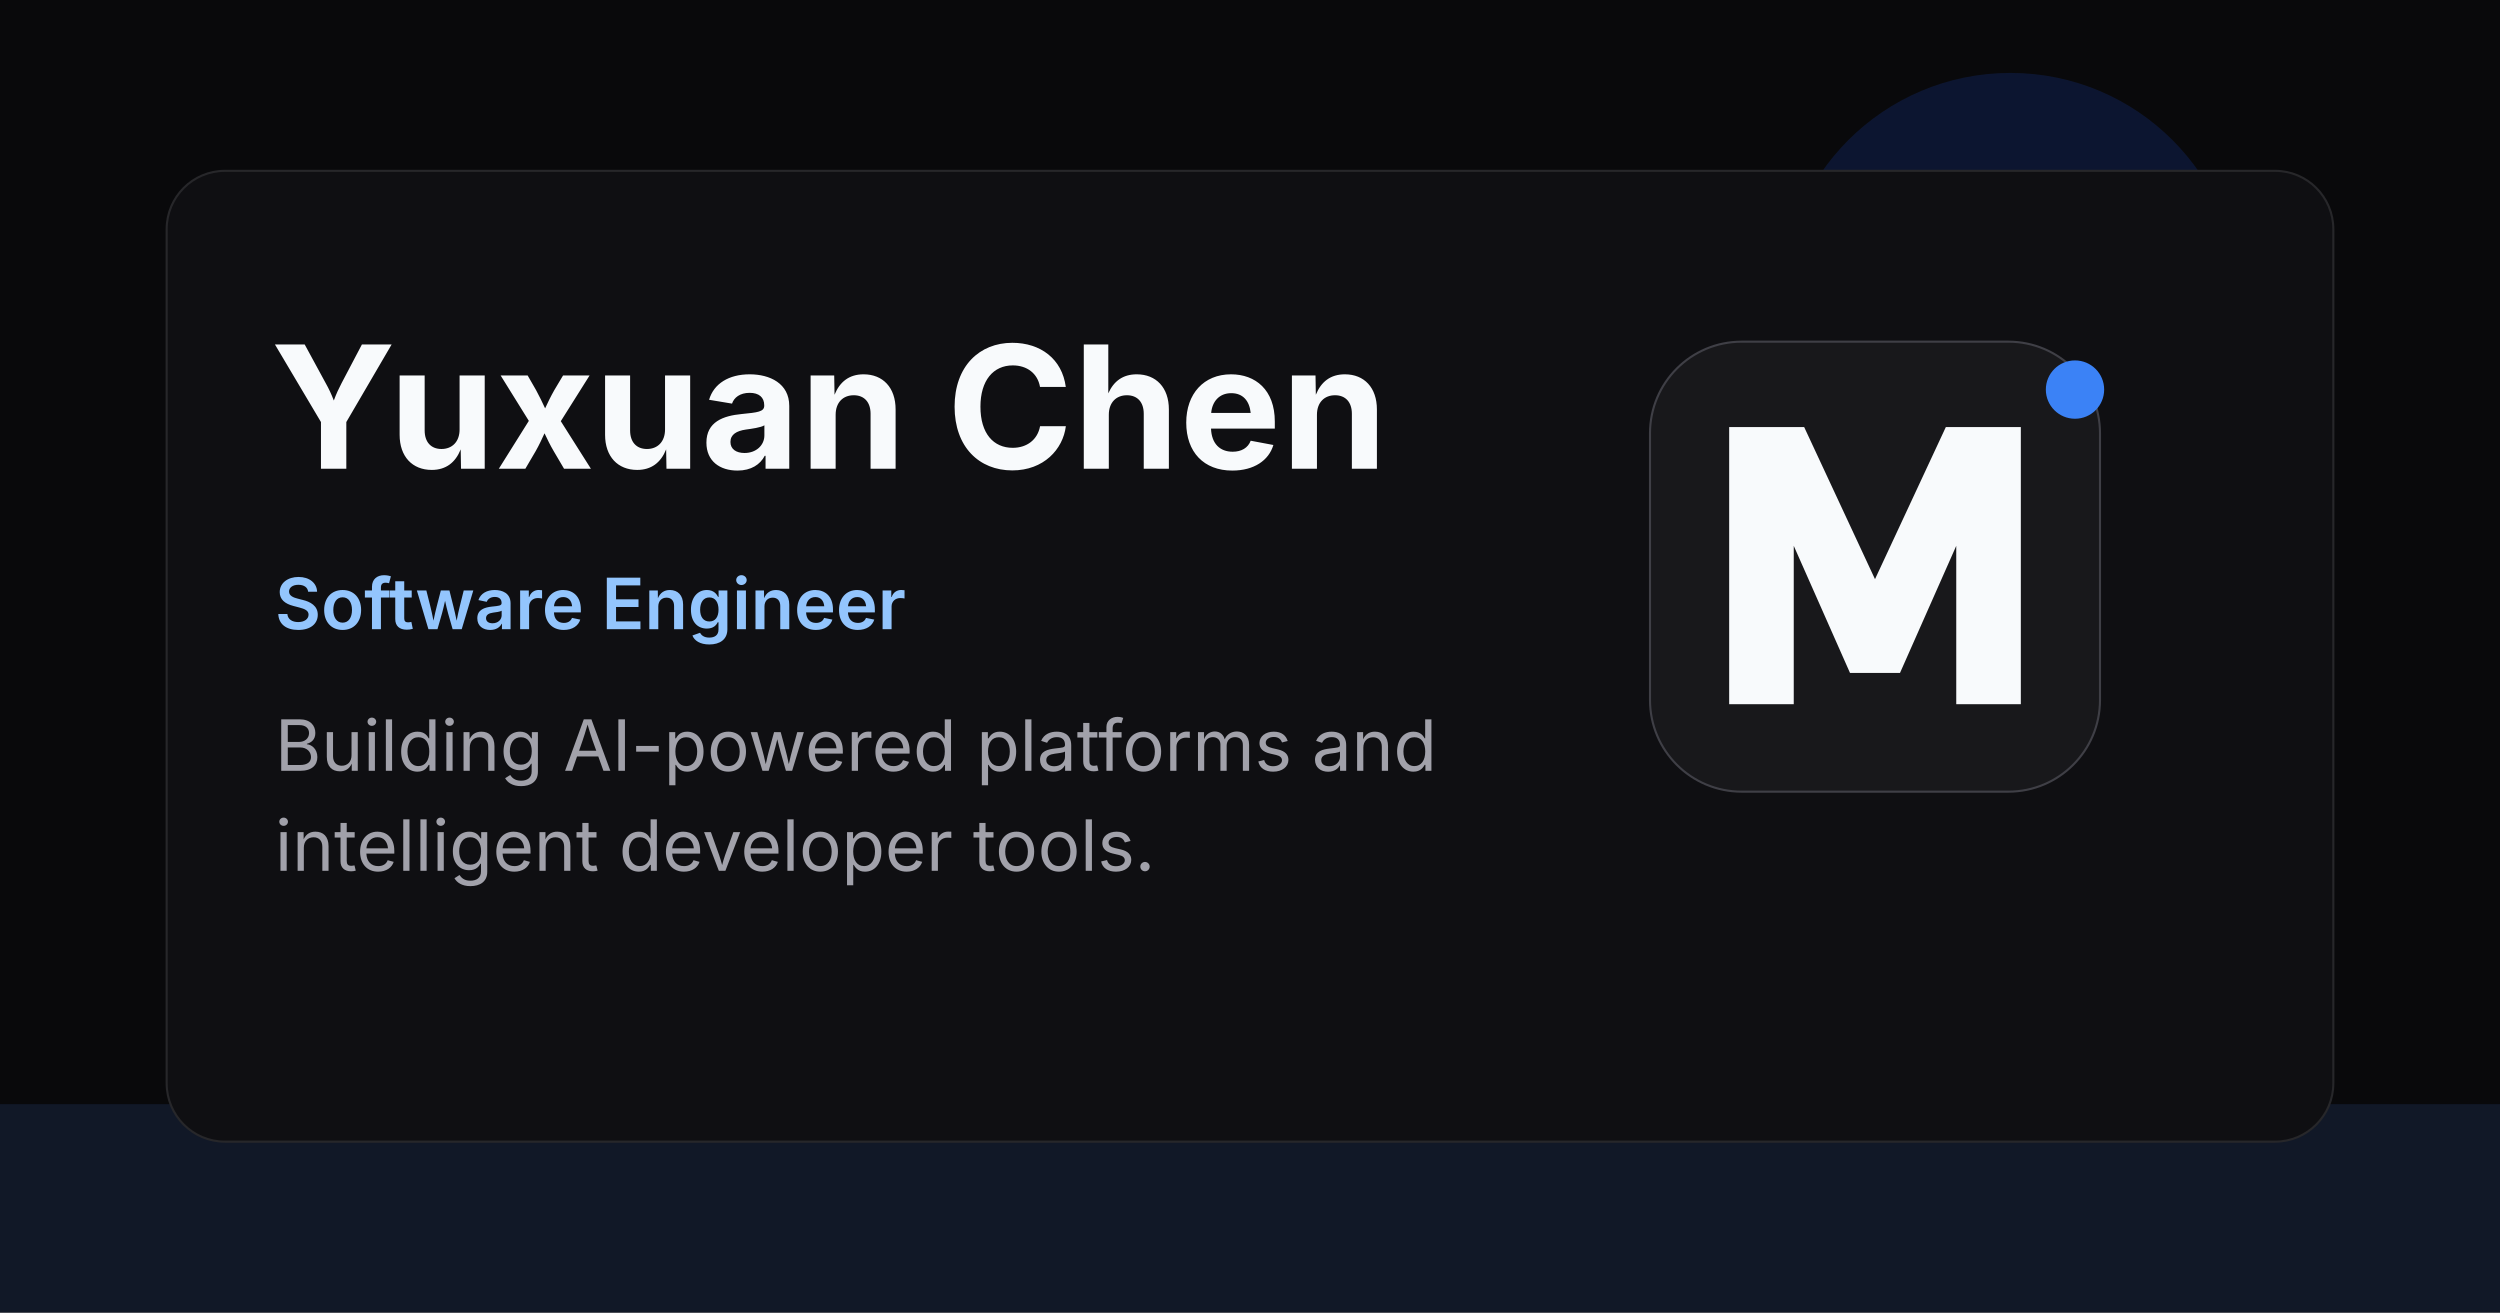
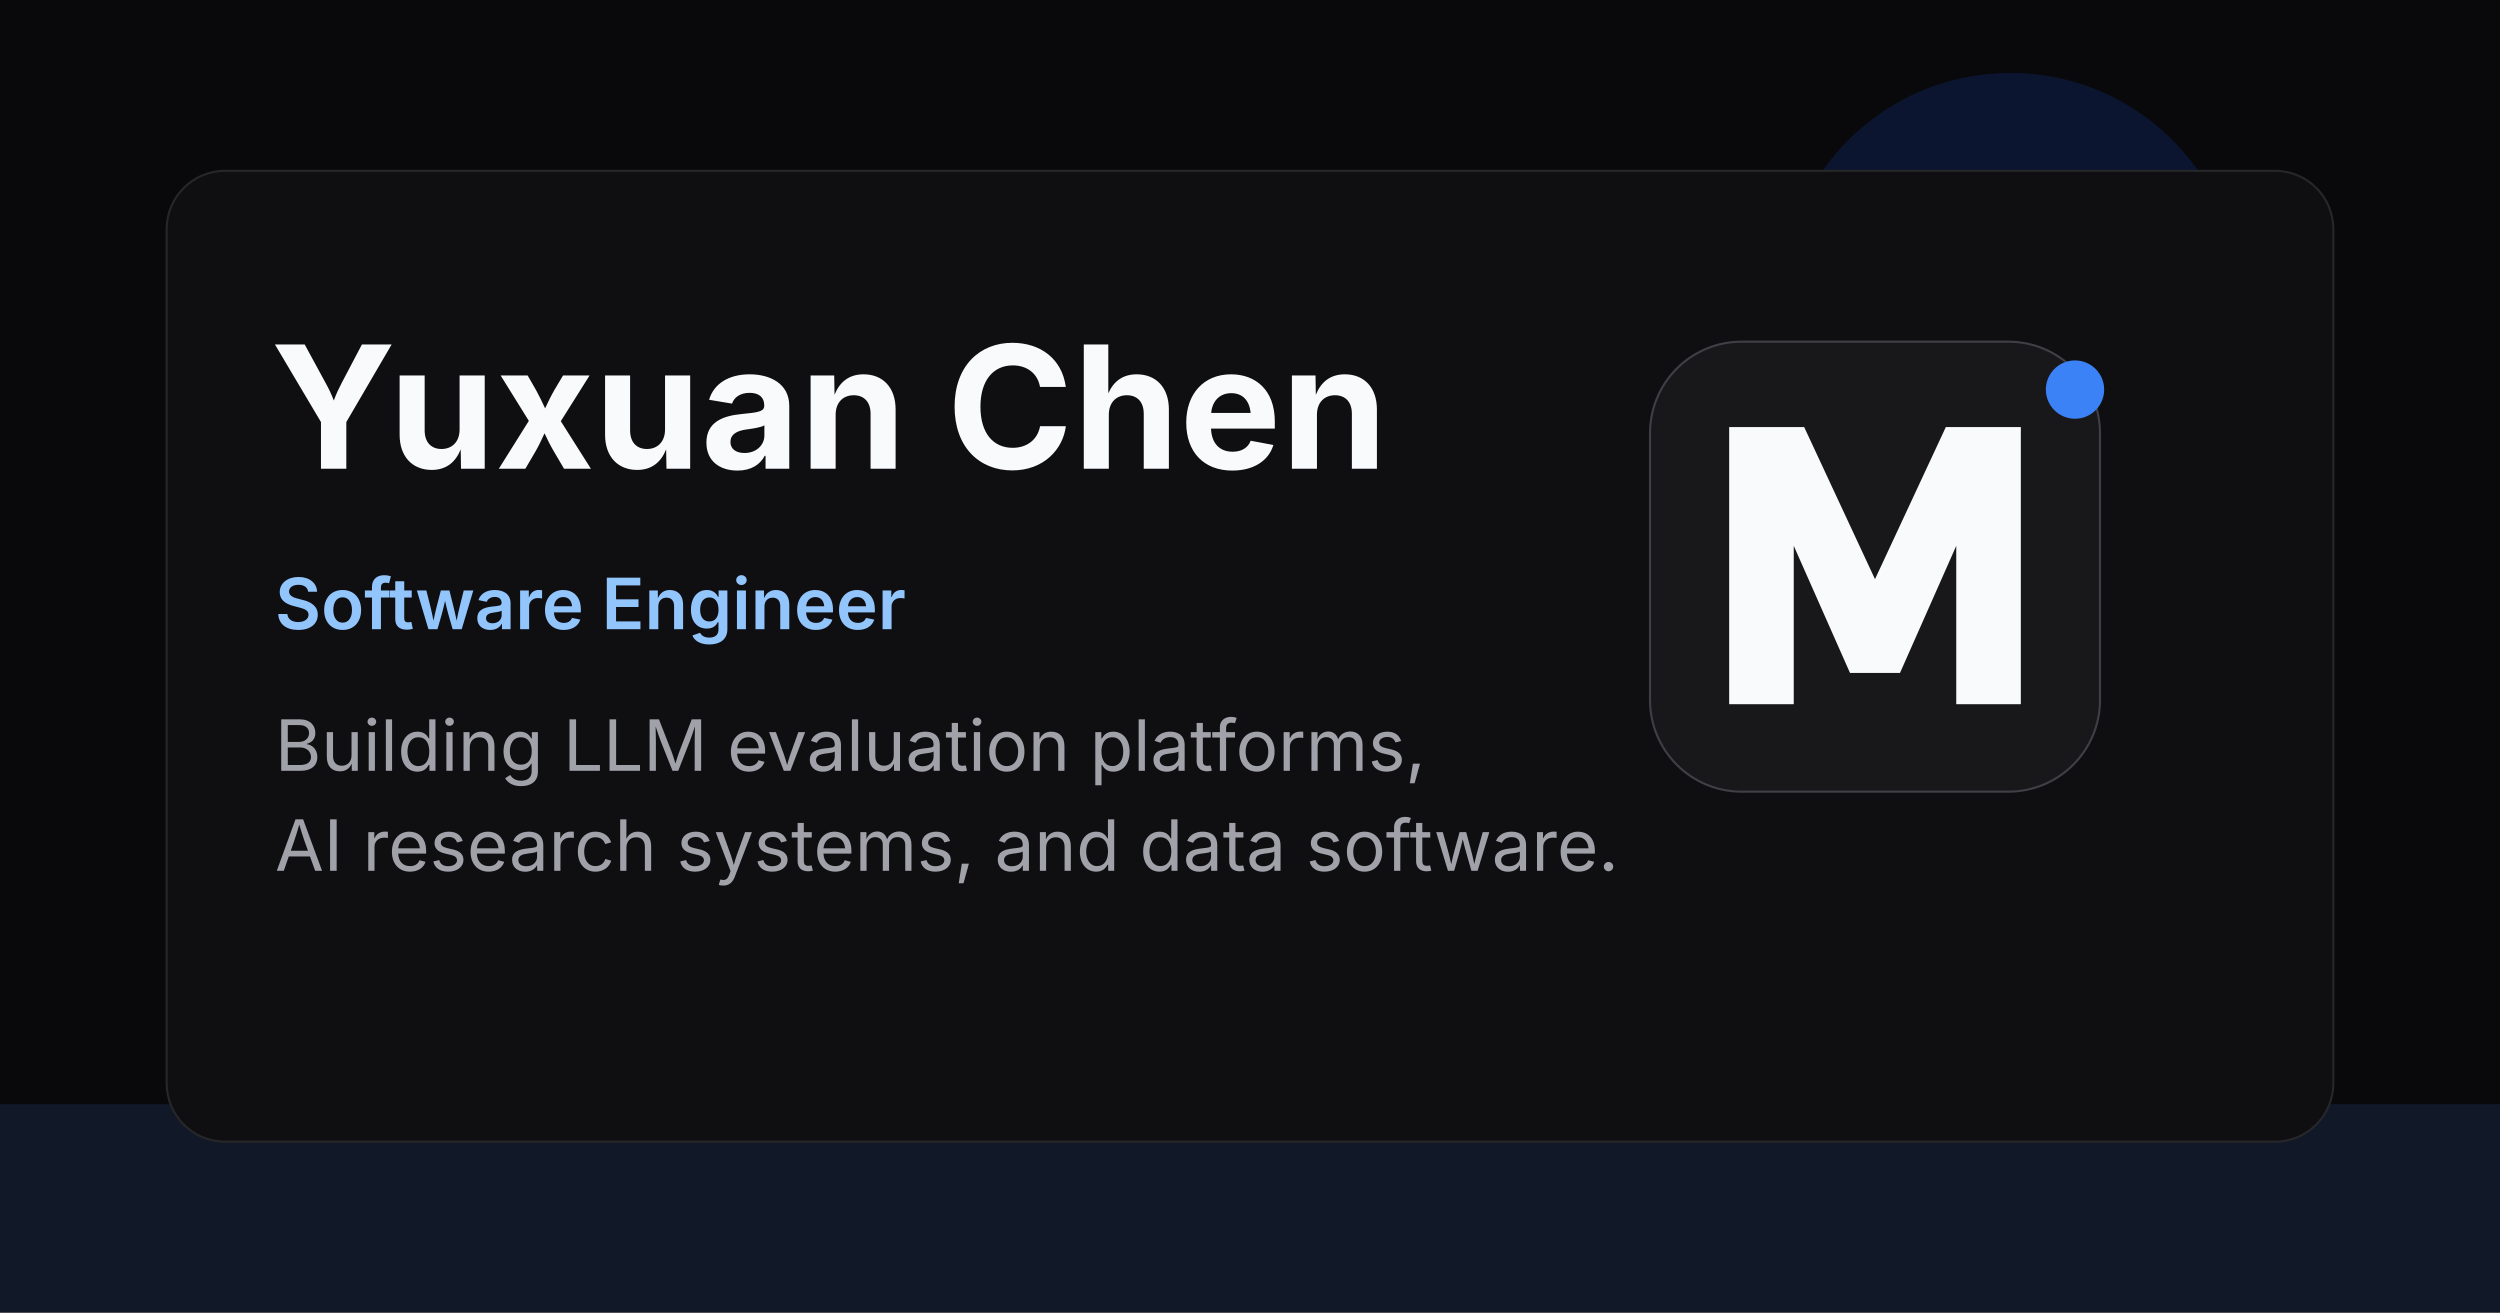
<svg xmlns="http://www.w3.org/2000/svg" width="1200" height="630" viewBox="0 0 1200 630">
  <rect width="1200" height="630" fill="#09090b" />
  <path d="M0 530h1200v100H0z" fill="#111827" />
  <circle cx="965" cy="145" r="110" fill="#1d4ed8" opacity=".18" />
  <rect x="80" y="82" width="1040" height="466" rx="28" fill="#0f0f12" stroke="#27272a" />
  <text x="130" y="225" fill="#f8fafc" font-family="Inter, Arial, sans-serif" font-size="82" font-weight="700">Yuxuan Chen</text>
  <text x="132" y="302" fill="#93c5fd" font-family="Inter, Arial, sans-serif" font-size="34" font-weight="600">Software Engineer</text>
-   <text x="132" y="370" fill="#a1a1aa" font-family="Inter, Arial, sans-serif" font-size="34">Building AI-powered platforms and</text>
-   <text x="132" y="418" fill="#a1a1aa" font-family="Inter, Arial, sans-serif" font-size="34">intelligent developer tools.</text>
+   <text x="132" y="370" fill="#a1a1aa" font-family="Inter, Arial, sans-serif" font-size="34">Building LLM evaluation platforms,</text>
+   <text x="132" y="418" fill="#a1a1aa" font-family="Inter, Arial, sans-serif" font-size="34">AI research systems, and data software.</text>
  <rect x="792" y="164" width="216" height="216" rx="44" fill="#18181b" stroke="#3f3f46" />
  <path d="M830 338V205h36l34 73 34-73h36v133h-31v-76l-27 61h-24l-27-61v76h-31Z" fill="#f8fafc" />
  <circle cx="996" cy="187" r="14" fill="#3b82f6" />
</svg>
